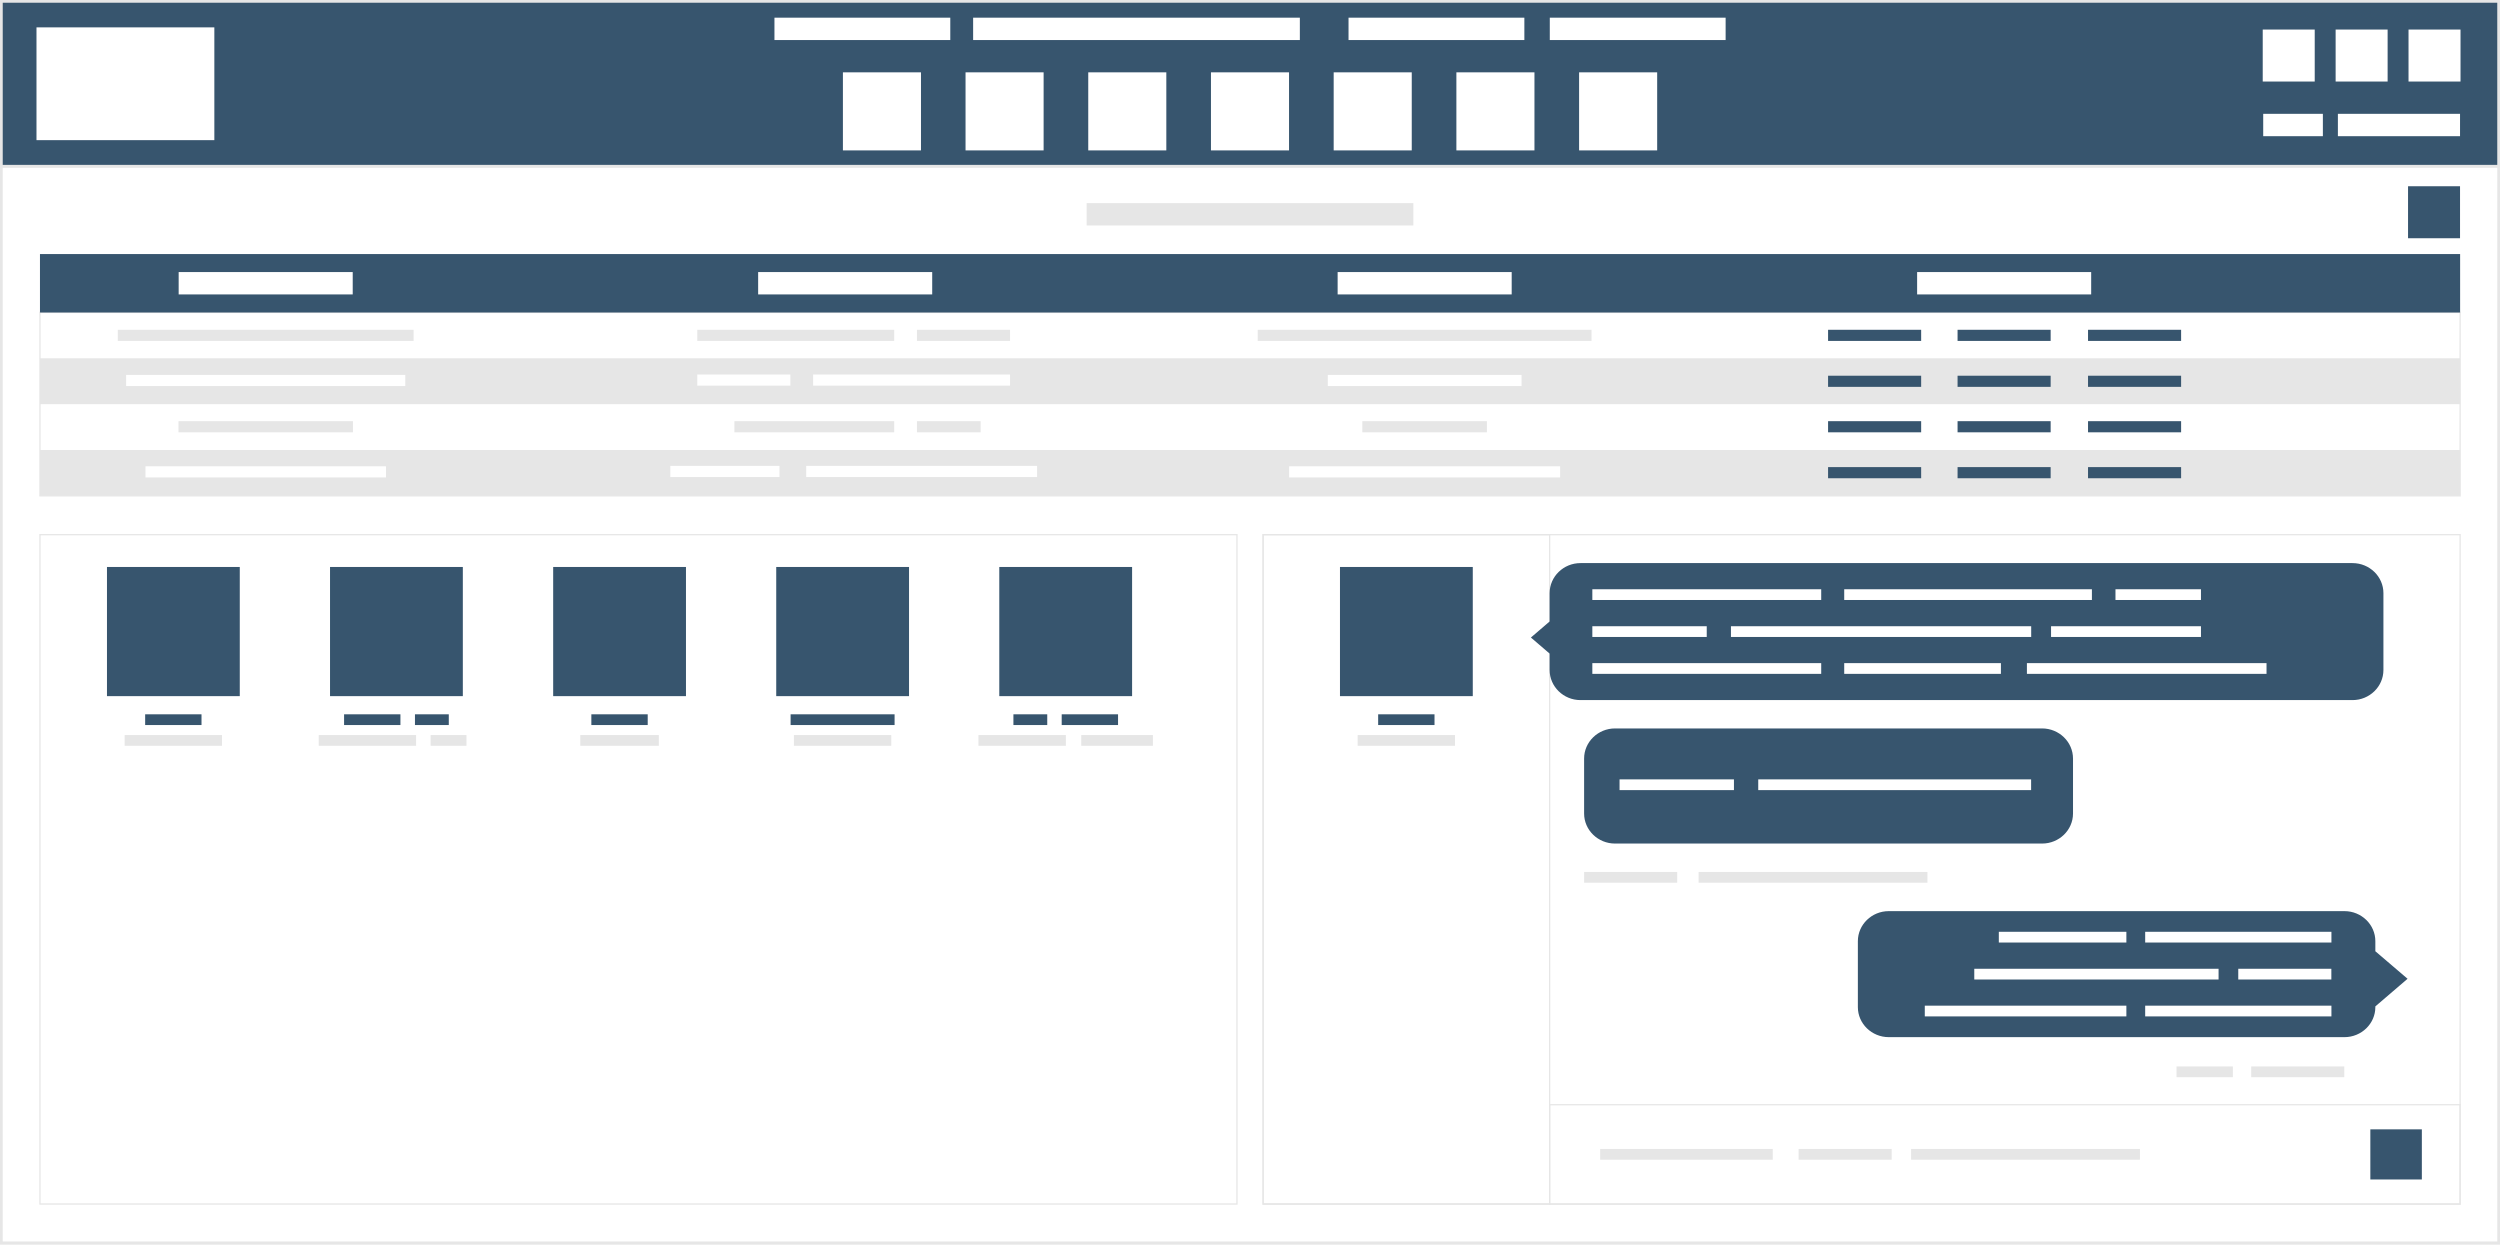
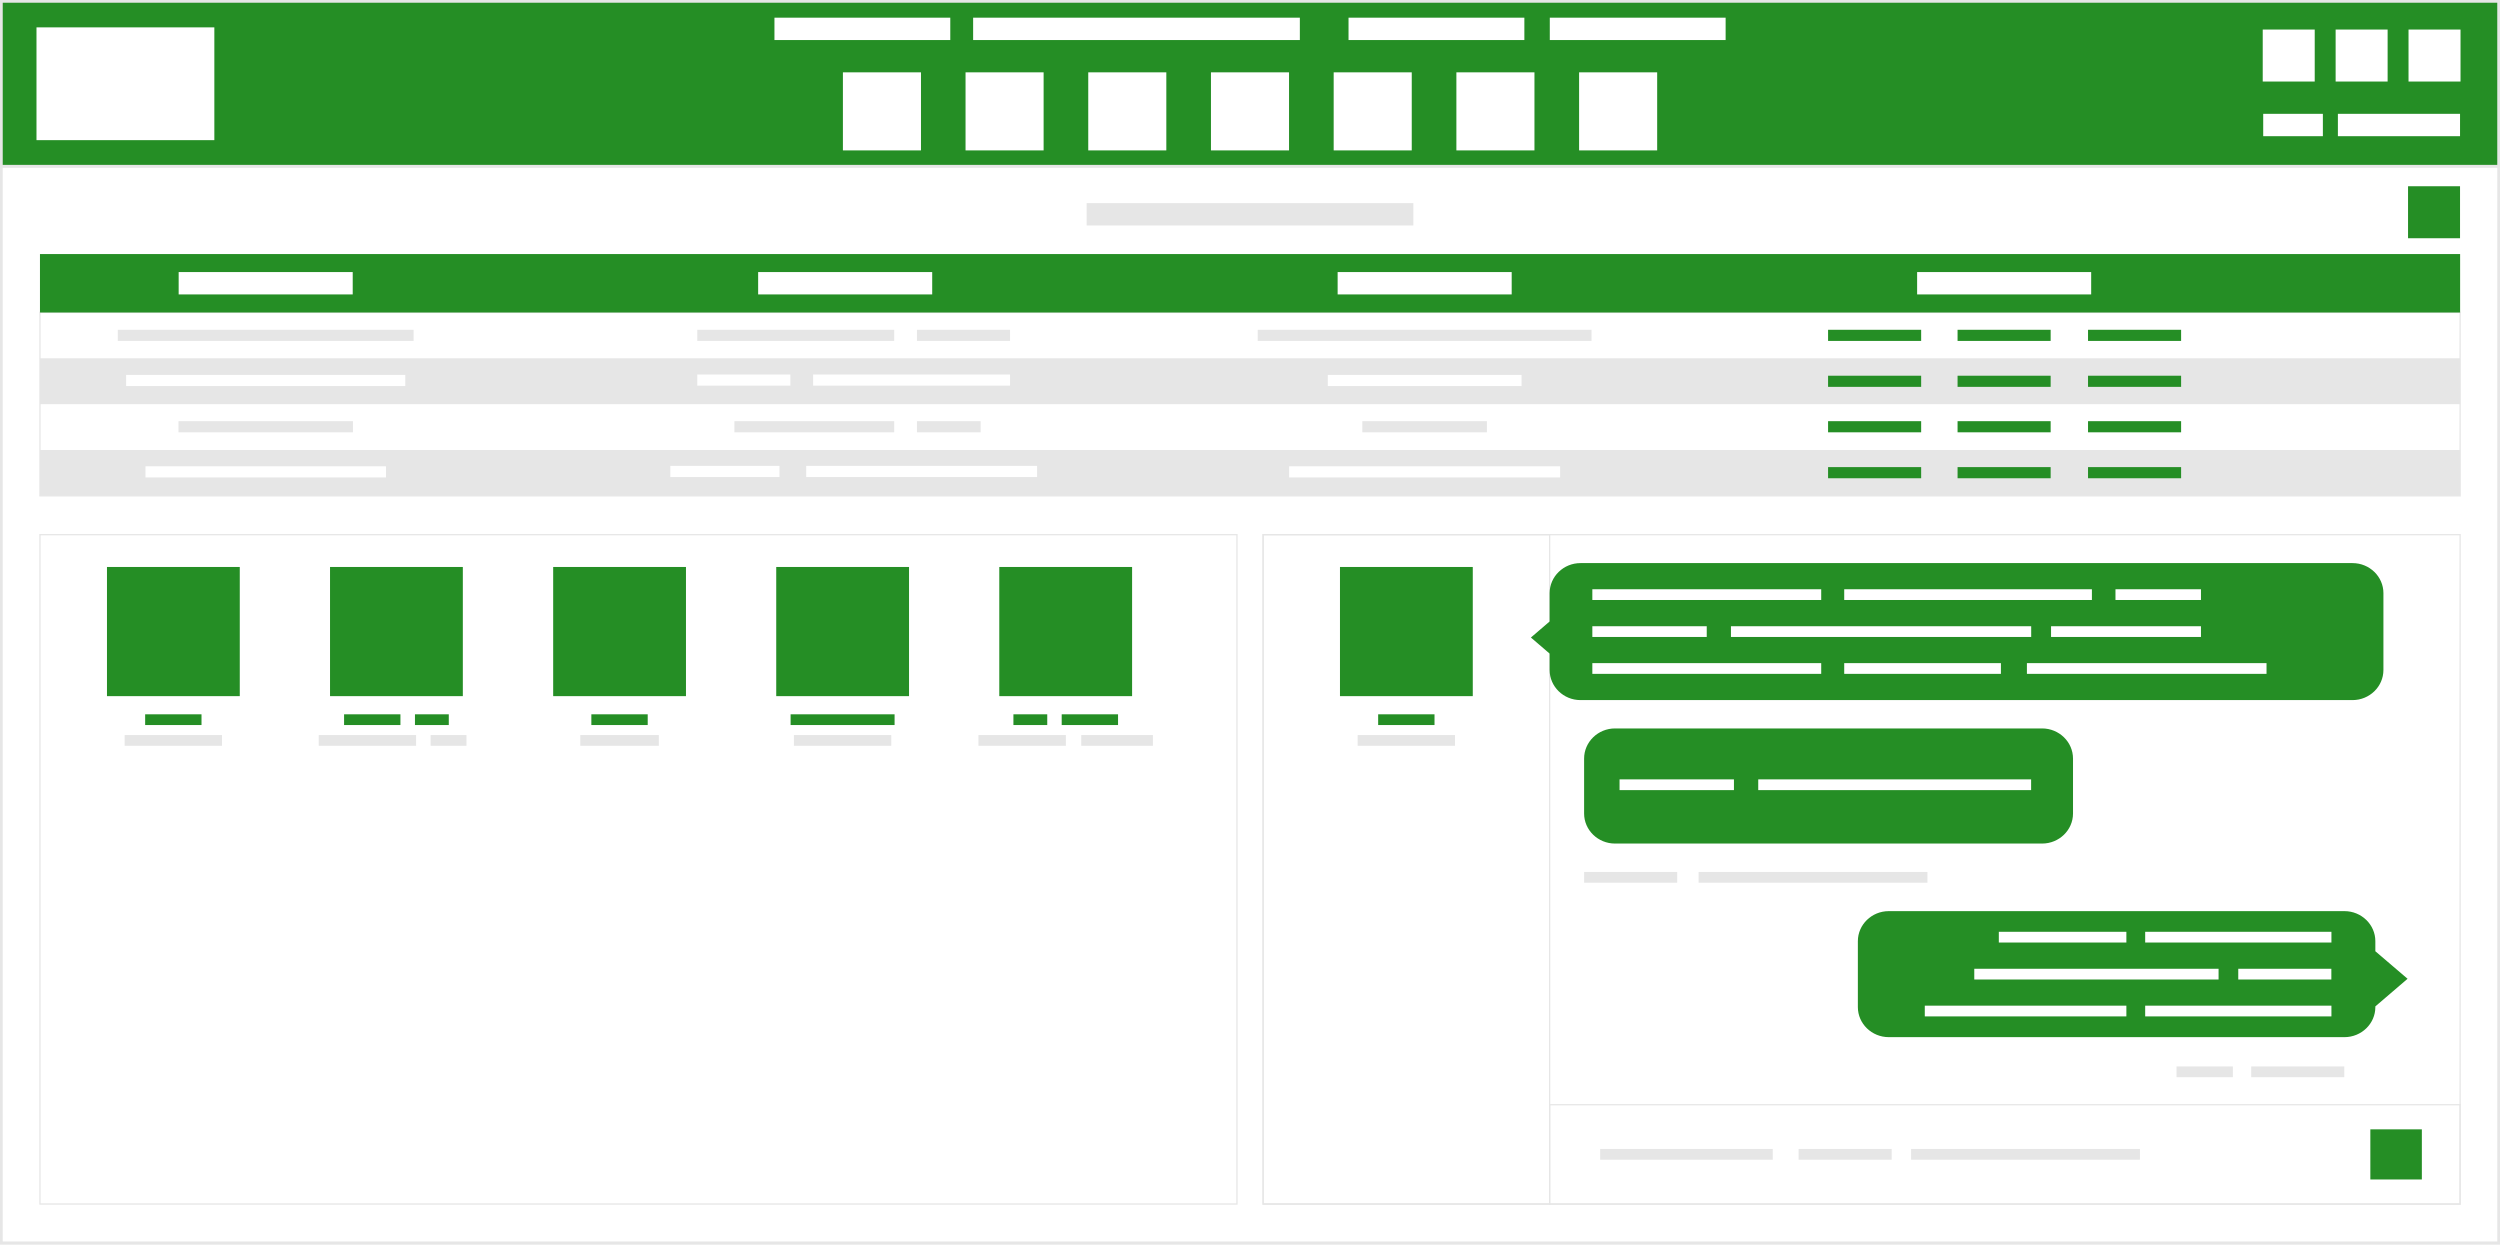
<svg xmlns="http://www.w3.org/2000/svg" width="615.066" height="306.112" viewBox="0 0 30967 15412" shape-rendering="geometricPrecision" text-rendering="geometricPrecision" image-rendering="optimizeQuality" fill-rule="evenodd" clip-rule="evenodd">
  <defs>
    <style>
    .str1 {stroke:#E6E6E6;stroke-width:16.099}
    .str0 {stroke:#E6E6E6;stroke-width:33.567}
    .fil1 {fill:none}
-     .fil2 {fill:#37556E}
+     .fil2 {fill:#258e25}
    .fil3 {fill:#E6E6E6}
    .fil0 {fill:white}
   </style>
  </defs>
  <g id="Layer_x0020_1">
    <path class="fil0 str0" d="M17 2059h30933v13336H17z" />
    <path class="fil1 str1" d="M495 3870h29978v2272H495z" />
    <path class="fil2 str0" d="M17 17h30933v2042H17z" />
    <path class="fil0" d="M452 339h2203v1397H452zM19560 896h967v967h-967zM18040 896h967v967h-967zM16520 896h967v967h-967zM15000 896h967v967h-967zM13480 896h967v967h-967zM11960 896h967v967h-967zM10441 896h967v967h-967zM9593 219h2178v277H9593zM12054 219h4047v277h-4047zM16704 219h2178v277h-2178zM19197 219h2178v277h-2178zM28028 366h644v644h-644zM28931 366h644v644h-644zM29834 366h644v644h-644zM28034 1410h739v277h-739zM28959 1410h1513v277h-1513z" />
    <path class="fil2" d="M495 3147h29978v724H495z" />
    <path class="fil3" d="M13460 2516h4047v277h-4047z" />
    <path class="fil2" d="M29828 2307h644v644h-644z" />
    <path class="fil0" d="M2213 3370h2156v277H2213zM9391 3370h2156v277H9391zM16569 3370h2156v277h-2156zM23747 3370h2156v277h-2156z" />
    <path class="fil3" d="M495 5574h29978v568H495zM495 4438h29978v568H495zM1459 4085h3664v138H1459z" />
    <path class="fil0" d="M1562 4644h3458v138H1562z" />
    <path class="fil3" d="M8637 4085h2439v138H8637zM11358 4085h1153v138h-1153z" />
    <path class="fil0" d="M10072 4639h2439v138h-2439zM8637 4639h1153v138H8637z" />
    <path class="fil2" d="M22644 4085h1153v138h-1153zM24248 4085h1153v138h-1153zM25864 4085h1153v138h-1153zM22644 4654h1153v138h-1153zM24248 4654h1153v138h-1153zM25864 4654h1153v138h-1153z" />
    <path class="fil3" d="M15579 4085h4135v138h-4135z" />
    <path class="fil0" d="M16447 4644h2400v138h-2400z" />
    <path class="fil3" d="M2211 5217h2161v138H2211z" />
    <path class="fil0" d="M1802 5776h2979v138H1802z" />
    <path class="fil3" d="M9097 5217h1979v138H9097zM11358 5217h789v138h-789z" />
    <path class="fil0" d="M9986 5771h2860v138H9986zM8303 5771h1352v138H8303z" />
    <path class="fil2" d="M22644 5217h1153v138h-1153zM24248 5217h1153v138h-1153zM25864 5217h1153v138h-1153zM22644 5786h1153v138h-1153zM24248 5786h1153v138h-1153zM25864 5786h1153v138h-1153z" />
    <path class="fil3" d="M16875 5217h1543v138h-1543z" />
    <path class="fil0" d="M15968 5776h3357v138h-3357z" />
    <path class="fil1 str1" d="M495 6623h14827v8291H495zM15646 6623h14827v8291H15646z" />
    <path class="fil2" d="M29040 11286h-5644c-211 0-383 167-383 372v817c0 205 172 372 383 372h5644c211 0 383-167 383-372v-9l399-342-399-341v-125c0-205-172-372-383-372zM25295 9023h-5290c-211 0-383 168-383 373v681c0 205 172 372 383 372h5290c211 0 383-167 383-372v-681c0-205-172-373-383-373z" />
    <path class="fil1 str1" d="M15646 6623h3549v8291h-3549z" />
    <path class="fil3" d="M19622 10801h1153v133h-1153zM21040 10801h2835v133h-2835z" />
    <path class="fil1 str1" d="M19195 13684h11278v1231H19195z" />
    <path class="fil3" d="M26960 13210h698v133h-698zM27885 13210h1153v133h-1153z" />
    <path class="fil2" d="M29140 6975h-9563c-210 0-382 167-382 372v351l-232 199 232 199v203c0 206 172 373 382 373h9563c211 0 383-167 383-373v-952c0-205-172-372-383-372z" />
    <path class="fil0" d="M19724 7299h2835v133h-2835zM22844 7299h3068v133h-3068zM26204 7299h1059v133h-1059zM19724 7757h1417v133h-1417zM21441 7757h3719v133h-3719zM25406 7757h1857v133h-1857zM19724 8214h2835v133h-2835zM22844 8214h1941v133h-1941zM25107 8214h2968v133h-2968z" />
    <path class="fil3" d="M19821 14232h2138v133h-2138zM23672 14232h2835v133h-2835zM22279 14232h1153v133h-1153z" />
    <path class="fil2" d="M29361 13989h638v621h-638zM16598 7023h1645v1600h-1645zM17071 8848h698v133h-698z" />
    <path class="fil3" d="M16817 9105h1206v133h-1206z" />
    <path class="fil0" d="M20061 9654h1417v133h-1417zM21779 9654h3380v133h-3380z" />
    <g id="_918716720">
      <path class="fil0" d="M26572 12457h2307v133h-2307zM23842 12457h2497v133h-2497zM27725 12000h1153v133h-1153zM24455 12000h3026v133h-3026zM26572 11542h2307v133h-2307zM24759 11542h1580v133h-1580z" />
    </g>
    <g id="_918713904">
      <path class="fil2" d="M1325 7023h1645v1600H1325zM1798 8848h698v133h-698z" />
      <path class="fil3" d="M1544 9105h1206v133H1544z" />
      <path class="fil2" d="M4088 7023h1645v1600H4088z" />
      <path class="fil3" d="M3948 9105h1206v133H3948z" />
      <path class="fil2" d="M6852 7023h1645v1600H6852zM7325 8848h698v133h-698z" />
      <path class="fil3" d="M7188 9105h973v133h-973z" />
      <path class="fil2" d="M9615 7023h1645v1600H9615zM9793 8848h1288v133H9793z" />
      <path class="fil3" d="M9834 9105h1206v133H9834z" />
      <path class="fil2" d="M12378 7023h1645v1600h-1645zM4262 8848h698v133h-698zM5140 8848h419v133h-419z" />
      <g>
        <path class="fil2" d="M13151 8848h698v133h-698zM12553 8848h419v133h-419z" />
      </g>
      <path class="fil3" d="M5334 9105h444v133h-444z" />
      <g>
        <path class="fil3" d="M13393 9105h888v133h-888zM12120 9105h1083v133h-1083z" />
      </g>
    </g>
  </g>
</svg>
